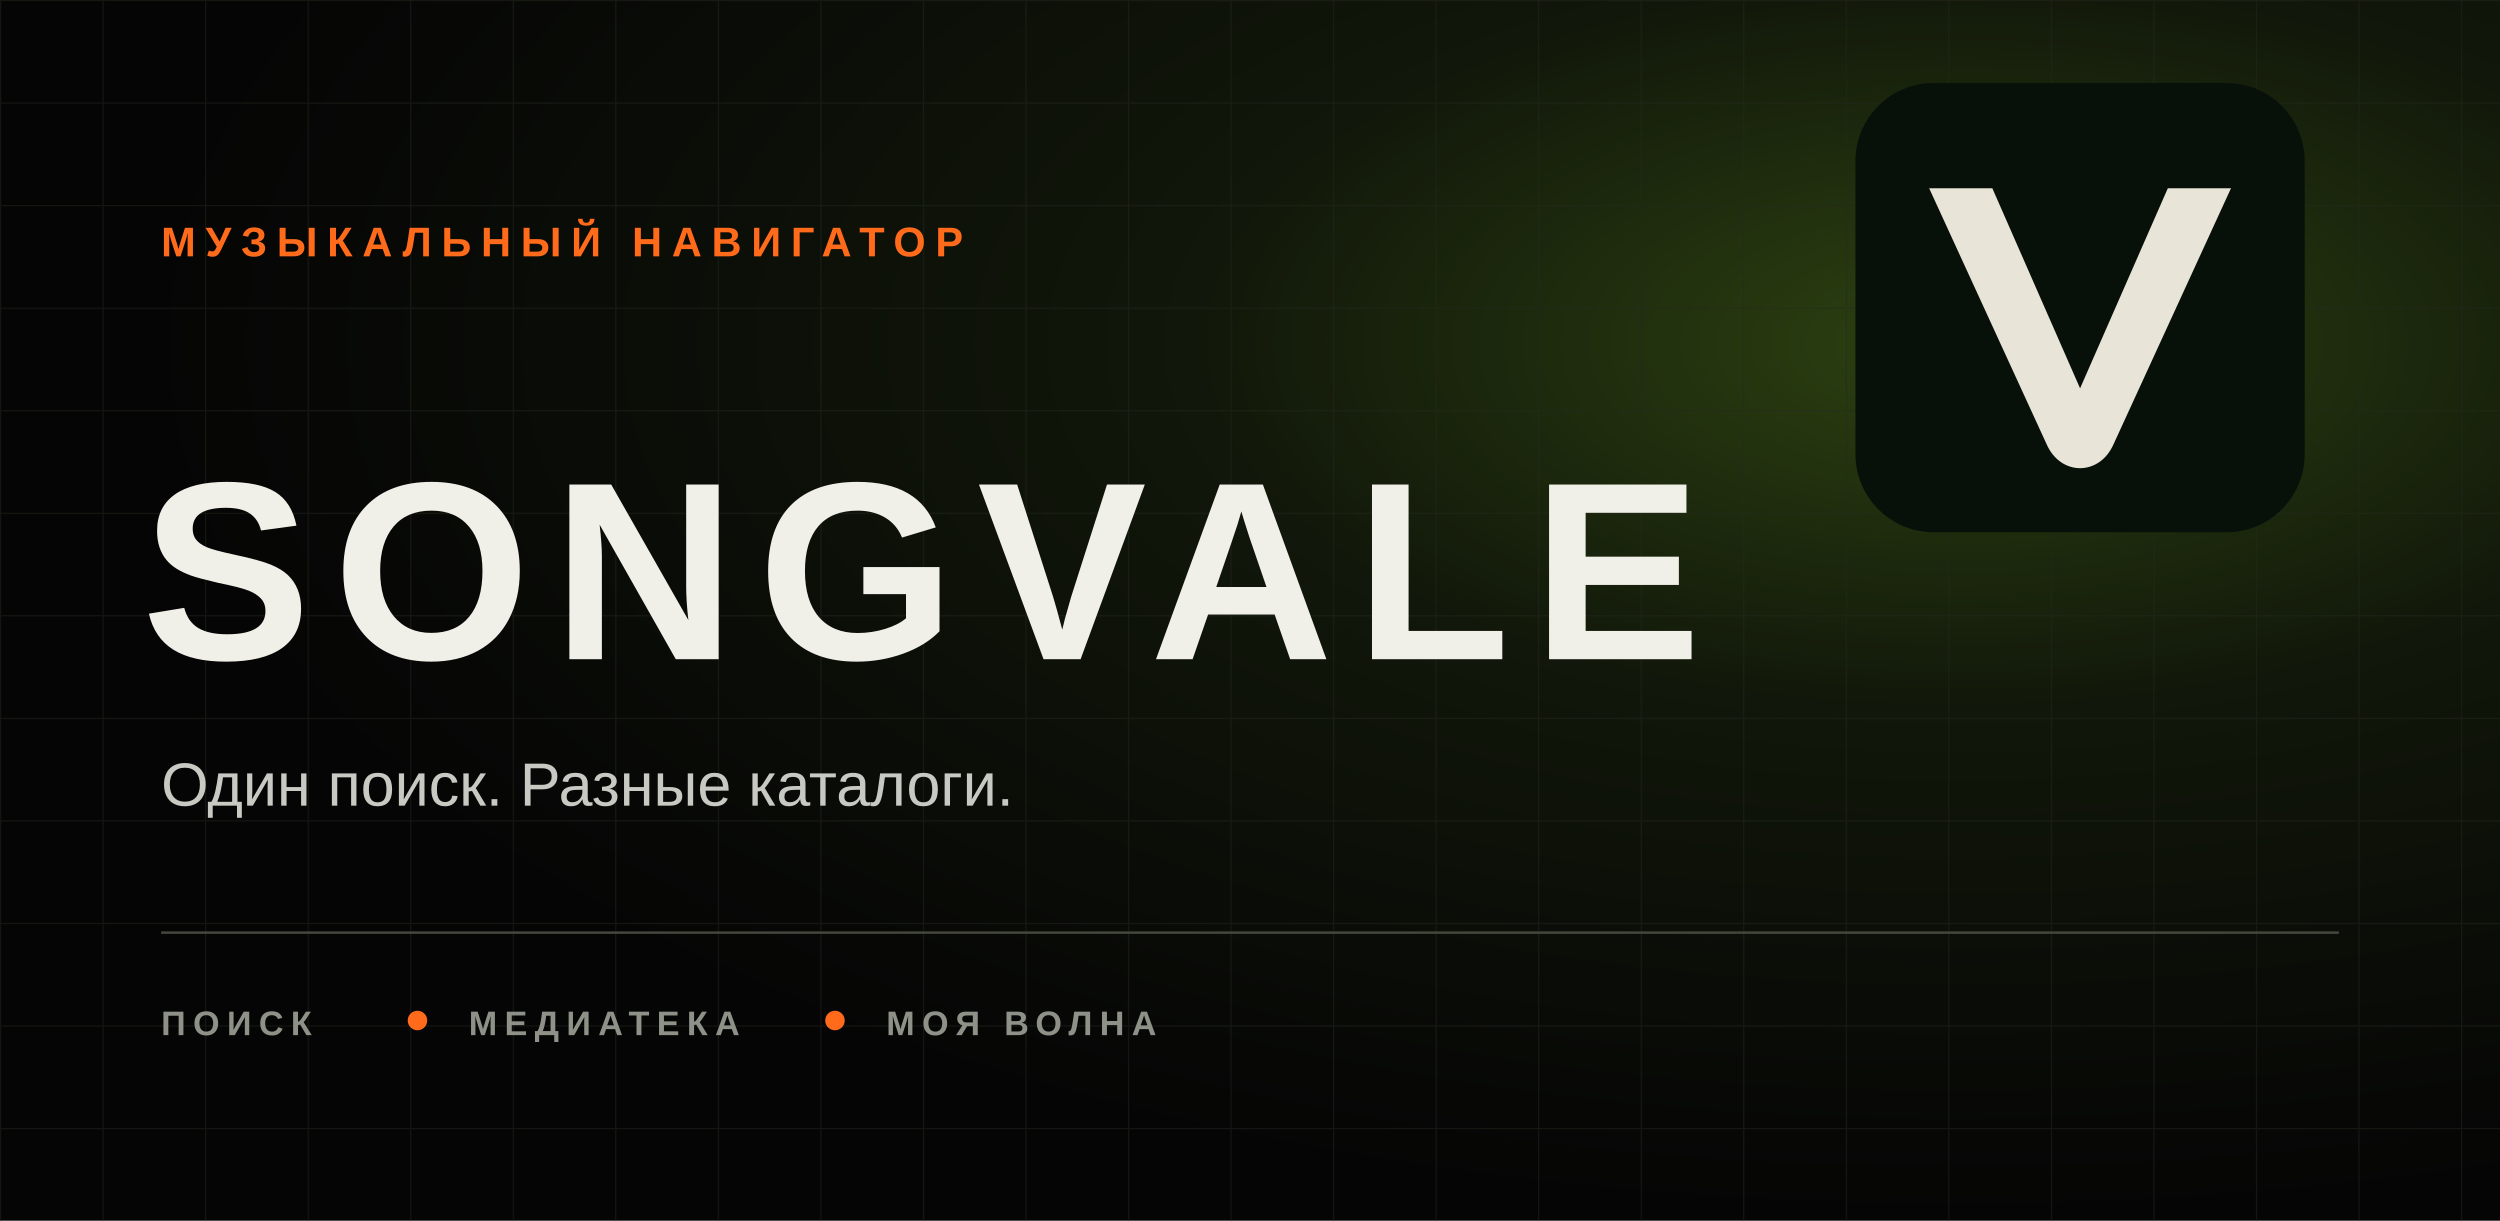
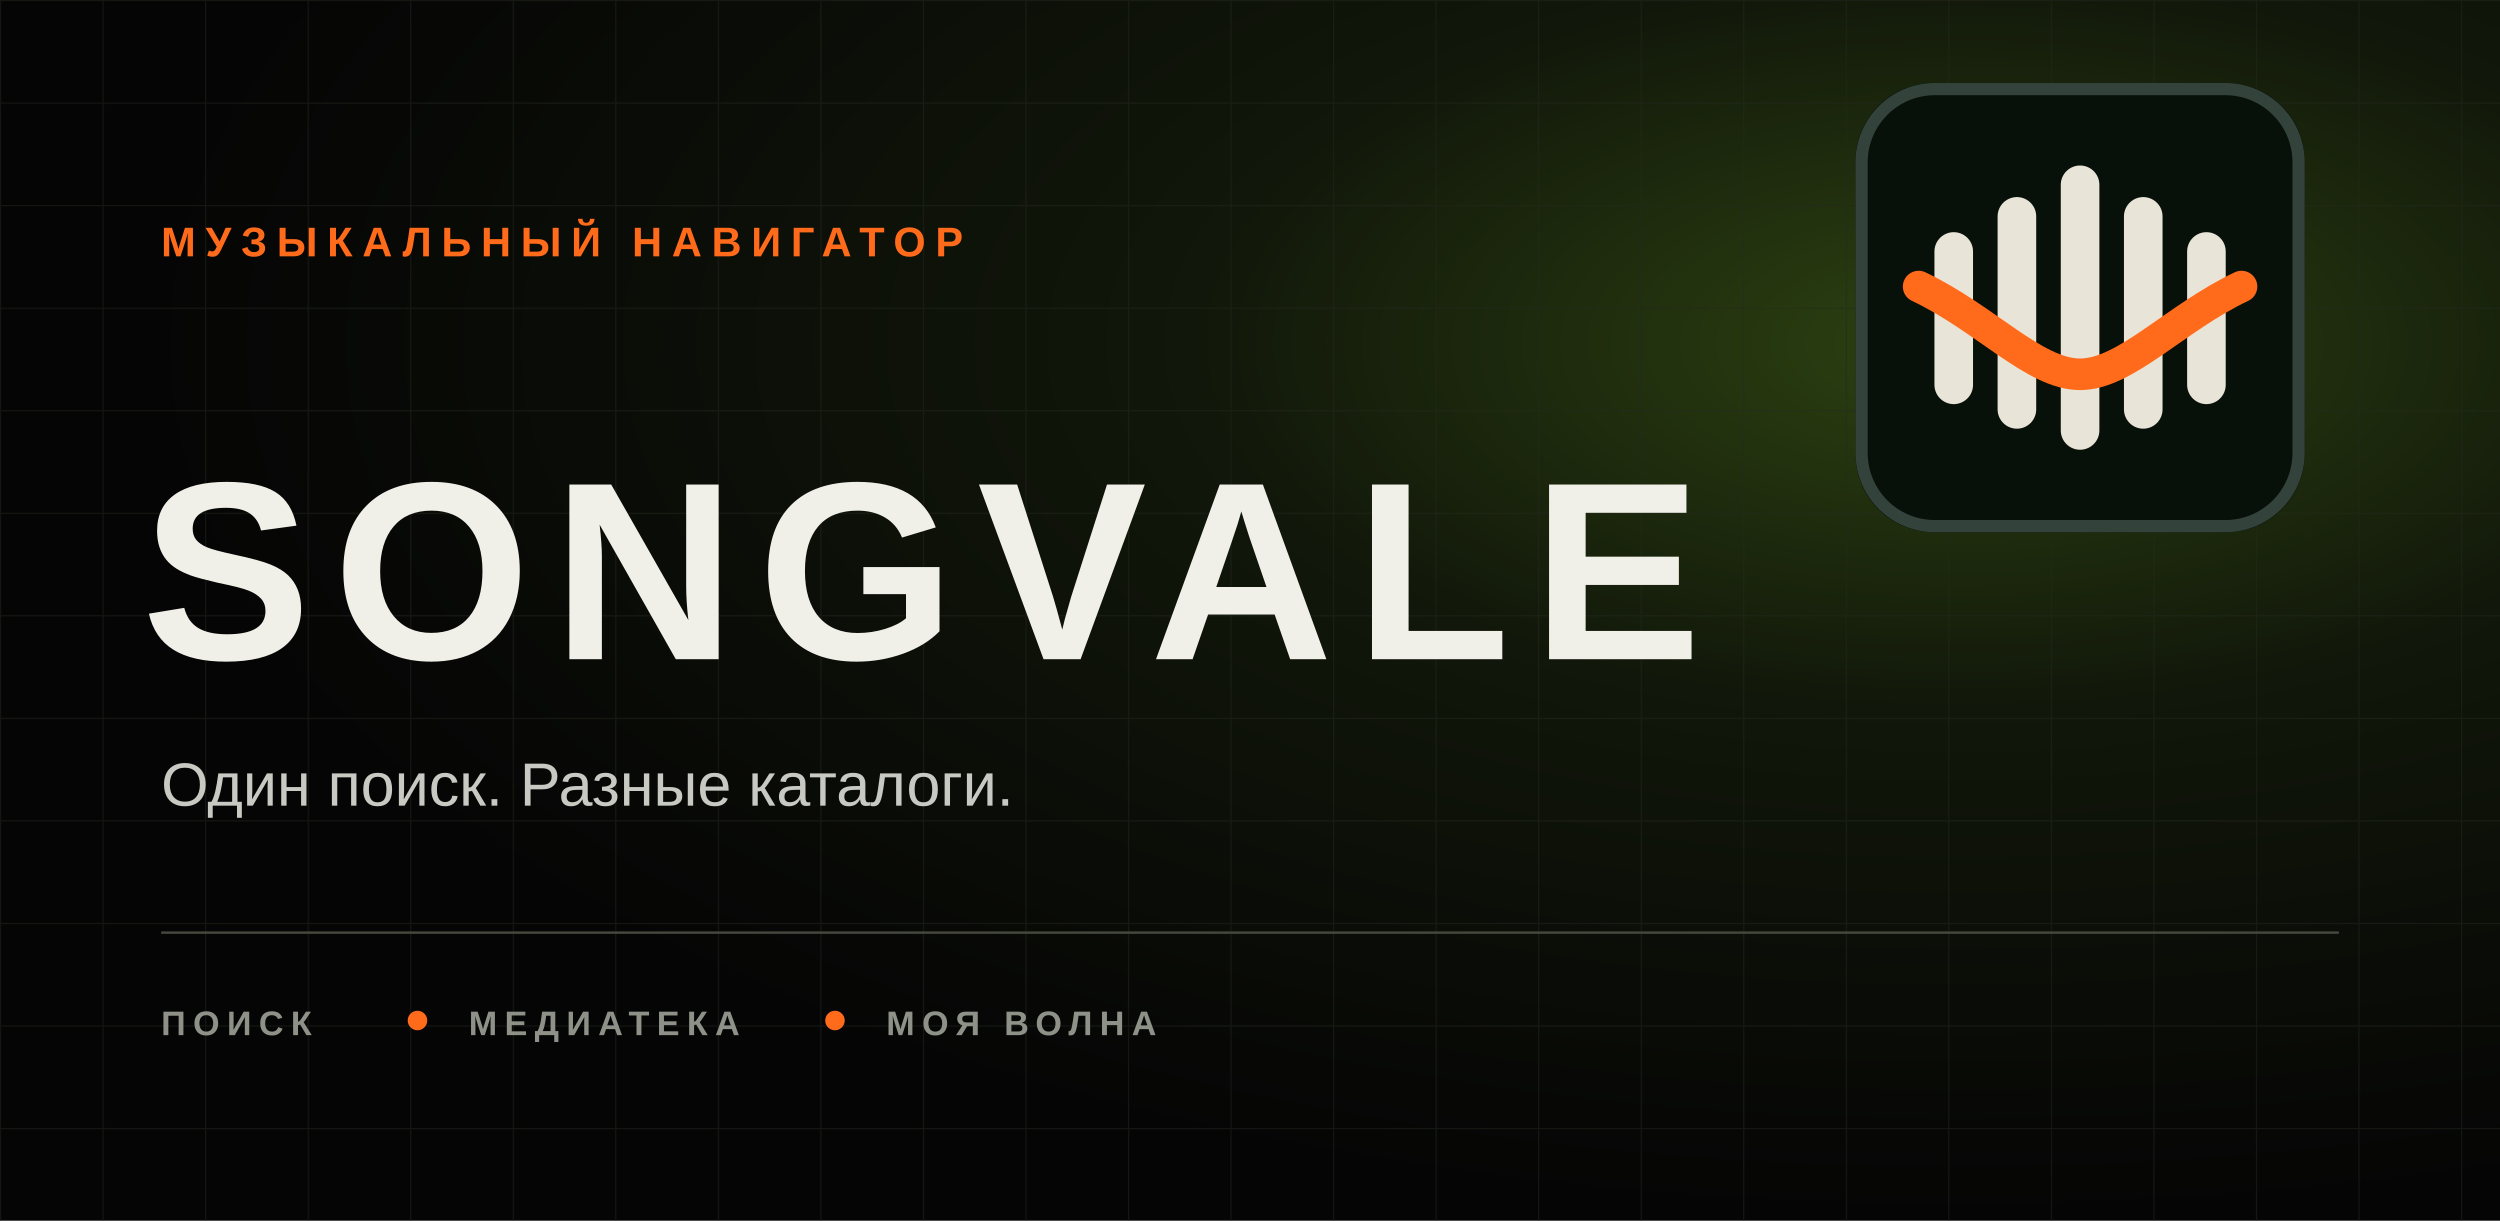
<svg xmlns="http://www.w3.org/2000/svg" width="1024" height="500" viewBox="0 0 1024 500">
  <defs>
    <radialGradient id="glow" cx="78%" cy="28%" r="72%">
      <stop offset="0" stop-color="#2d4211" />
      <stop offset=".42" stop-color="#11170a" />
      <stop offset="1" stop-color="#050505" />
    </radialGradient>
    <pattern id="grid" width="42" height="42" patternUnits="userSpaceOnUse">
      <path d="M42 0H0V42" fill="none" stroke="#252820" stroke-width="1" />
    </pattern>
  </defs>
  <rect width="1024" height="500" fill="url(#glow)" />
  <rect width="1024" height="500" fill="url(#grid)" opacity=".48" />
  <rect x="760" y="34" width="184" height="184" rx="32" fill="#071009" />
-   <path d="M21 30h18l25 57 25-57h18l-33.5 73c-4 9-15 9-19 0L21 30Z" fill="#e8e4d8" transform="translate(760 34) scale(1.4375)" />
+   <rect x="762.5" y="36.5" width="179" height="179" rx="30" fill="none" stroke="#33433b" stroke-width="5" />
+   <g fill="none" transform="translate(760 34) scale(1.4375)">
+     <g stroke="#e8e4d8" stroke-width="11" stroke-linecap="round">
+       <path d="M28 48v38M46 38v55M64 29v70M82 38v55M100 48v38" />
+     </g>
+     <path d="M18 58C37 67 51 83 64 83S91 67 110 58" stroke="#ff6b1a" stroke-width="9" stroke-linecap="round" stroke-linejoin="round" />
+   </g>
  <text x="66" y="105" fill="#ff6b1a" font-family="Avenir Next,Helvetica Neue,Arial,Arial,sans-serif" font-size="17" font-weight="700" letter-spacing="4">МУЗЫКАЛЬНЫЙ НАВИГАТОР</text>
  <text x="58" y="270" fill="#f1f0e8" font-family="Avenir Next,Helvetica Neue,Arial,sans-serif" font-size="104" font-weight="600" letter-spacing="9">SONGVALE</text>
  <text x="66" y="330" fill="#c8c9c2" font-family="Avenir Next,Helvetica Neue,Arial,Arial,sans-serif" font-size="25" font-weight="500">Один поиск. Разные каталоги.</text>
  <line x1="66" y1="382" x2="958" y2="382" stroke="#45483d" />
  <text x="66" y="424" fill="#8e9188" font-family="Avenir Next,Helvetica Neue,Arial,Arial,sans-serif" font-size="14" font-weight="700" letter-spacing="3">ПОИСК</text>
  <circle cx="171" cy="418" r="4" fill="#ff6b1a" />
  <text x="192" y="424" fill="#8e9188" font-family="Avenir Next,Helvetica Neue,Arial,Arial,sans-serif" font-size="14" font-weight="700" letter-spacing="3">МЕДИАТЕКА</text>
  <circle cx="342" cy="418" r="4" fill="#ff6b1a" />
  <text x="363" y="424" fill="#8e9188" font-family="Avenir Next,Helvetica Neue,Arial,Arial,sans-serif" font-size="14" font-weight="700" letter-spacing="3">МОЯ ВОЛНА</text>
</svg>
